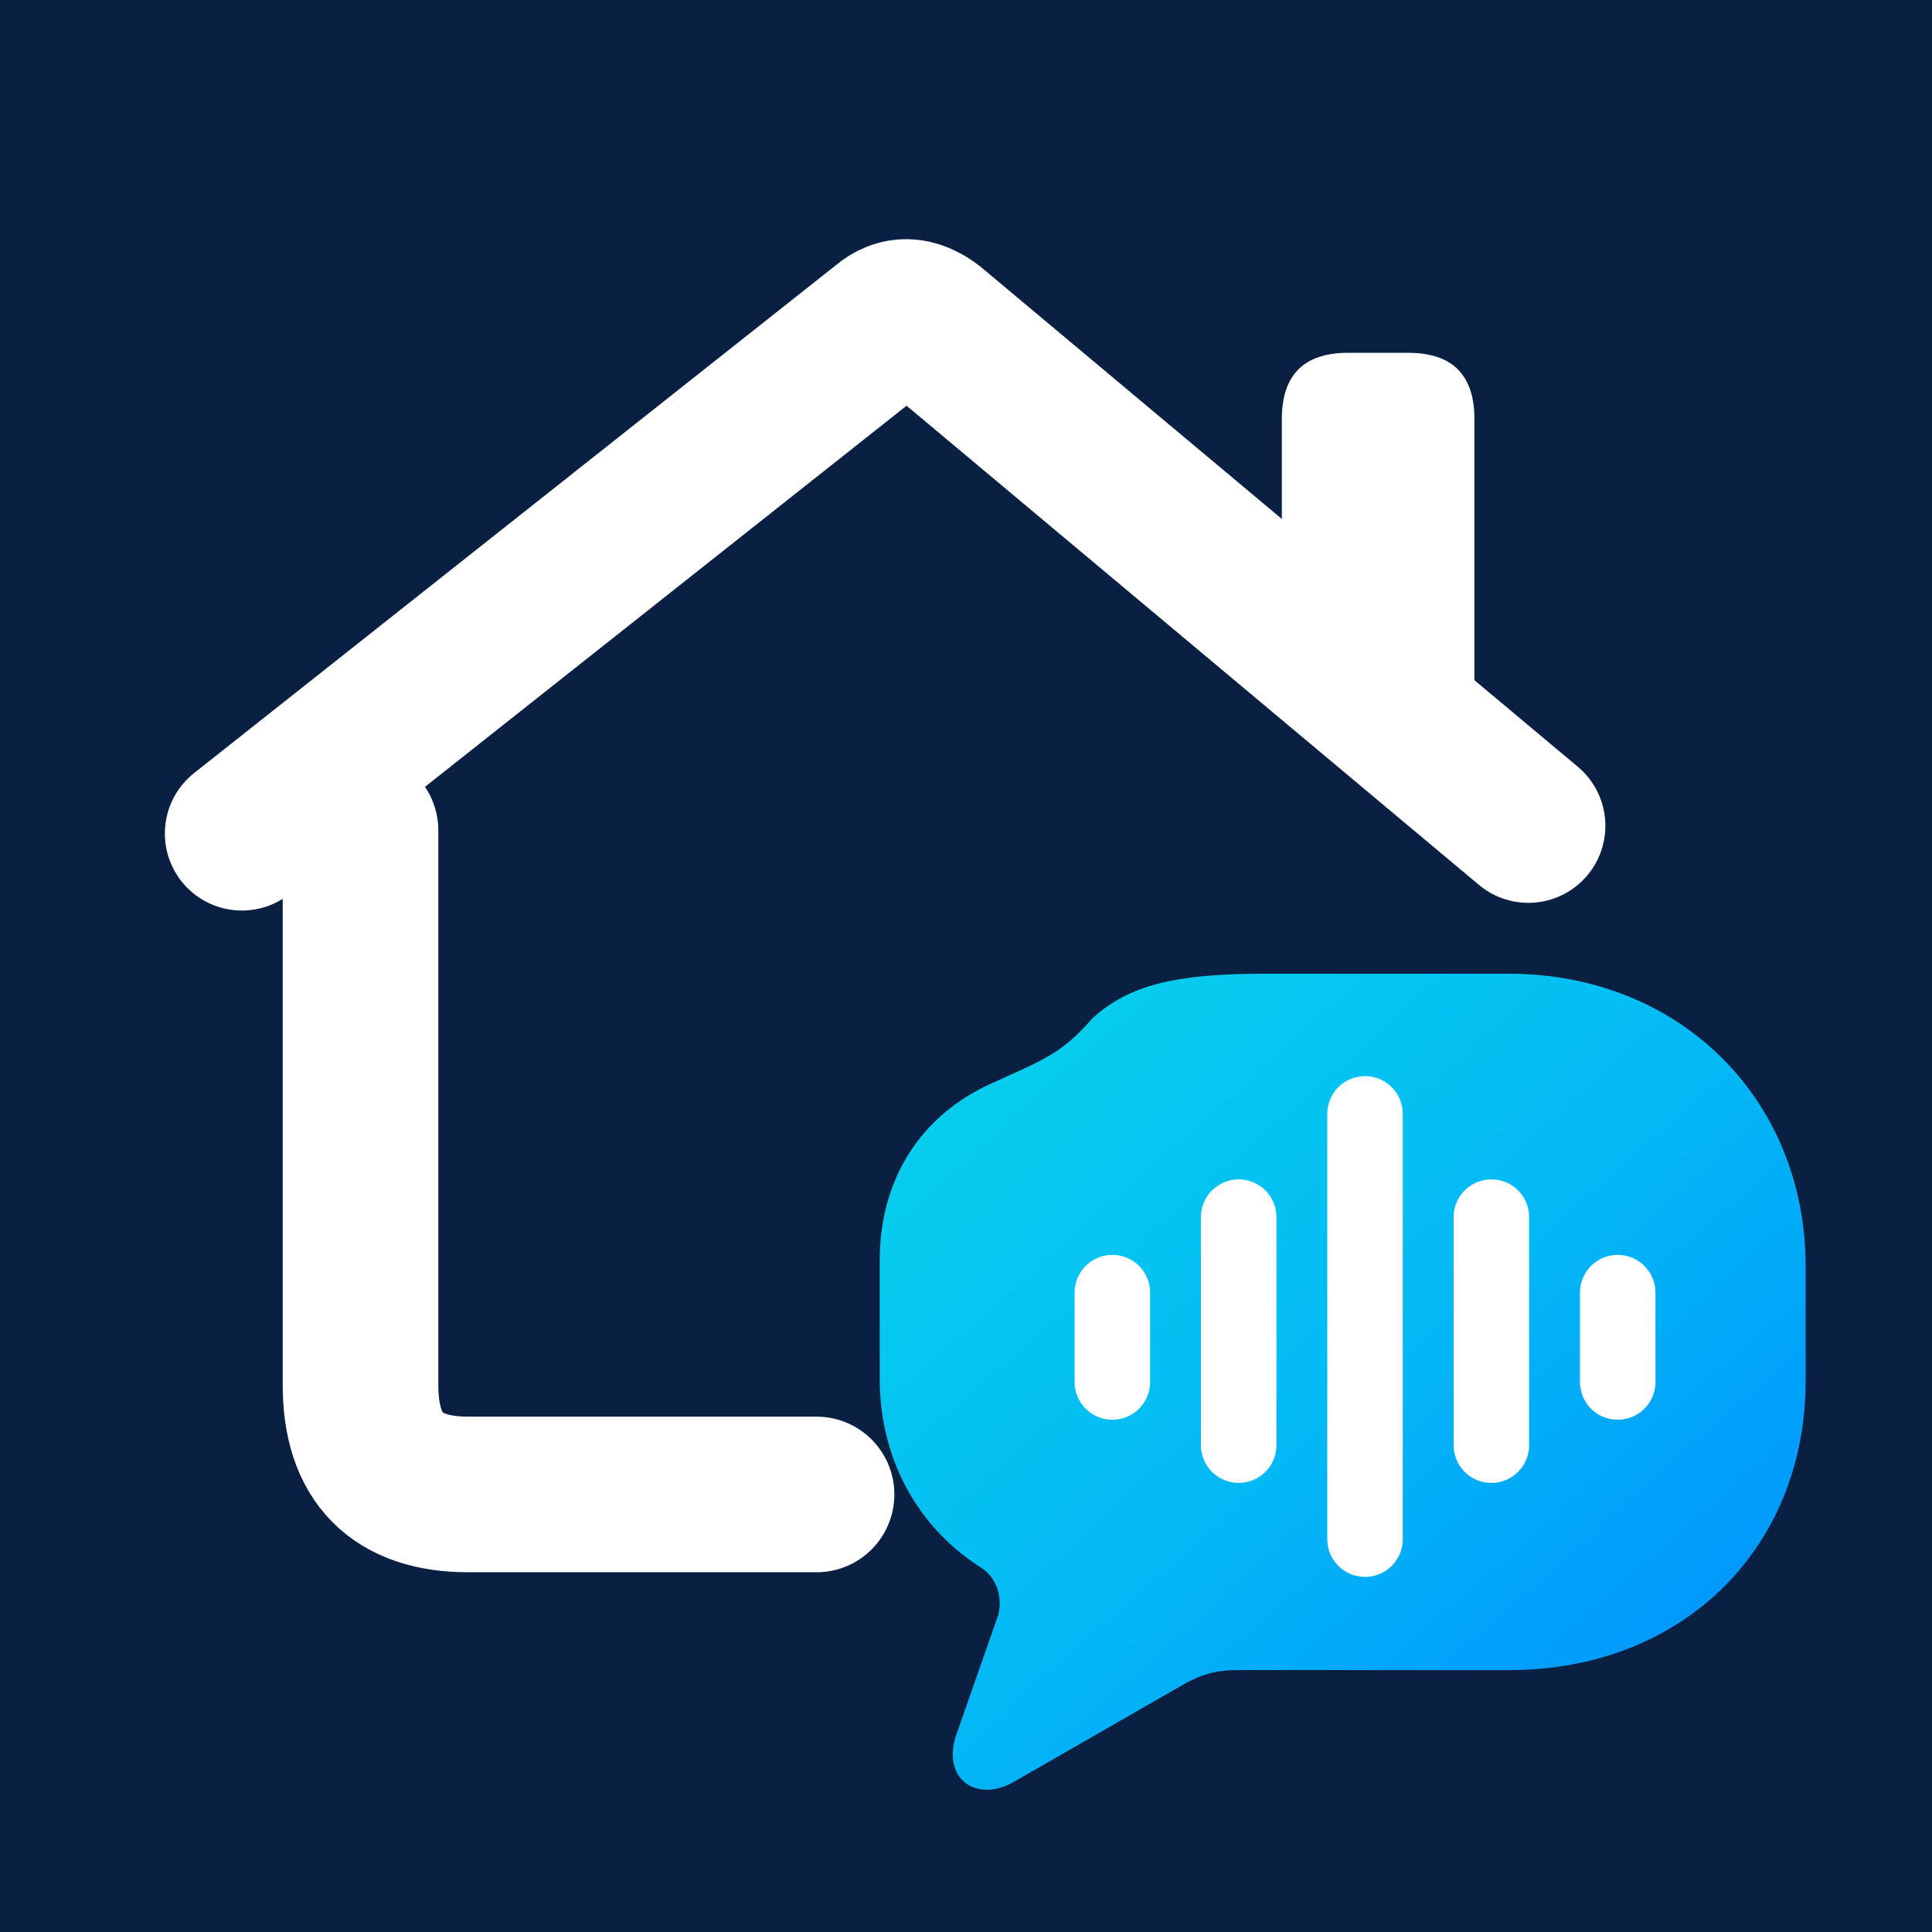
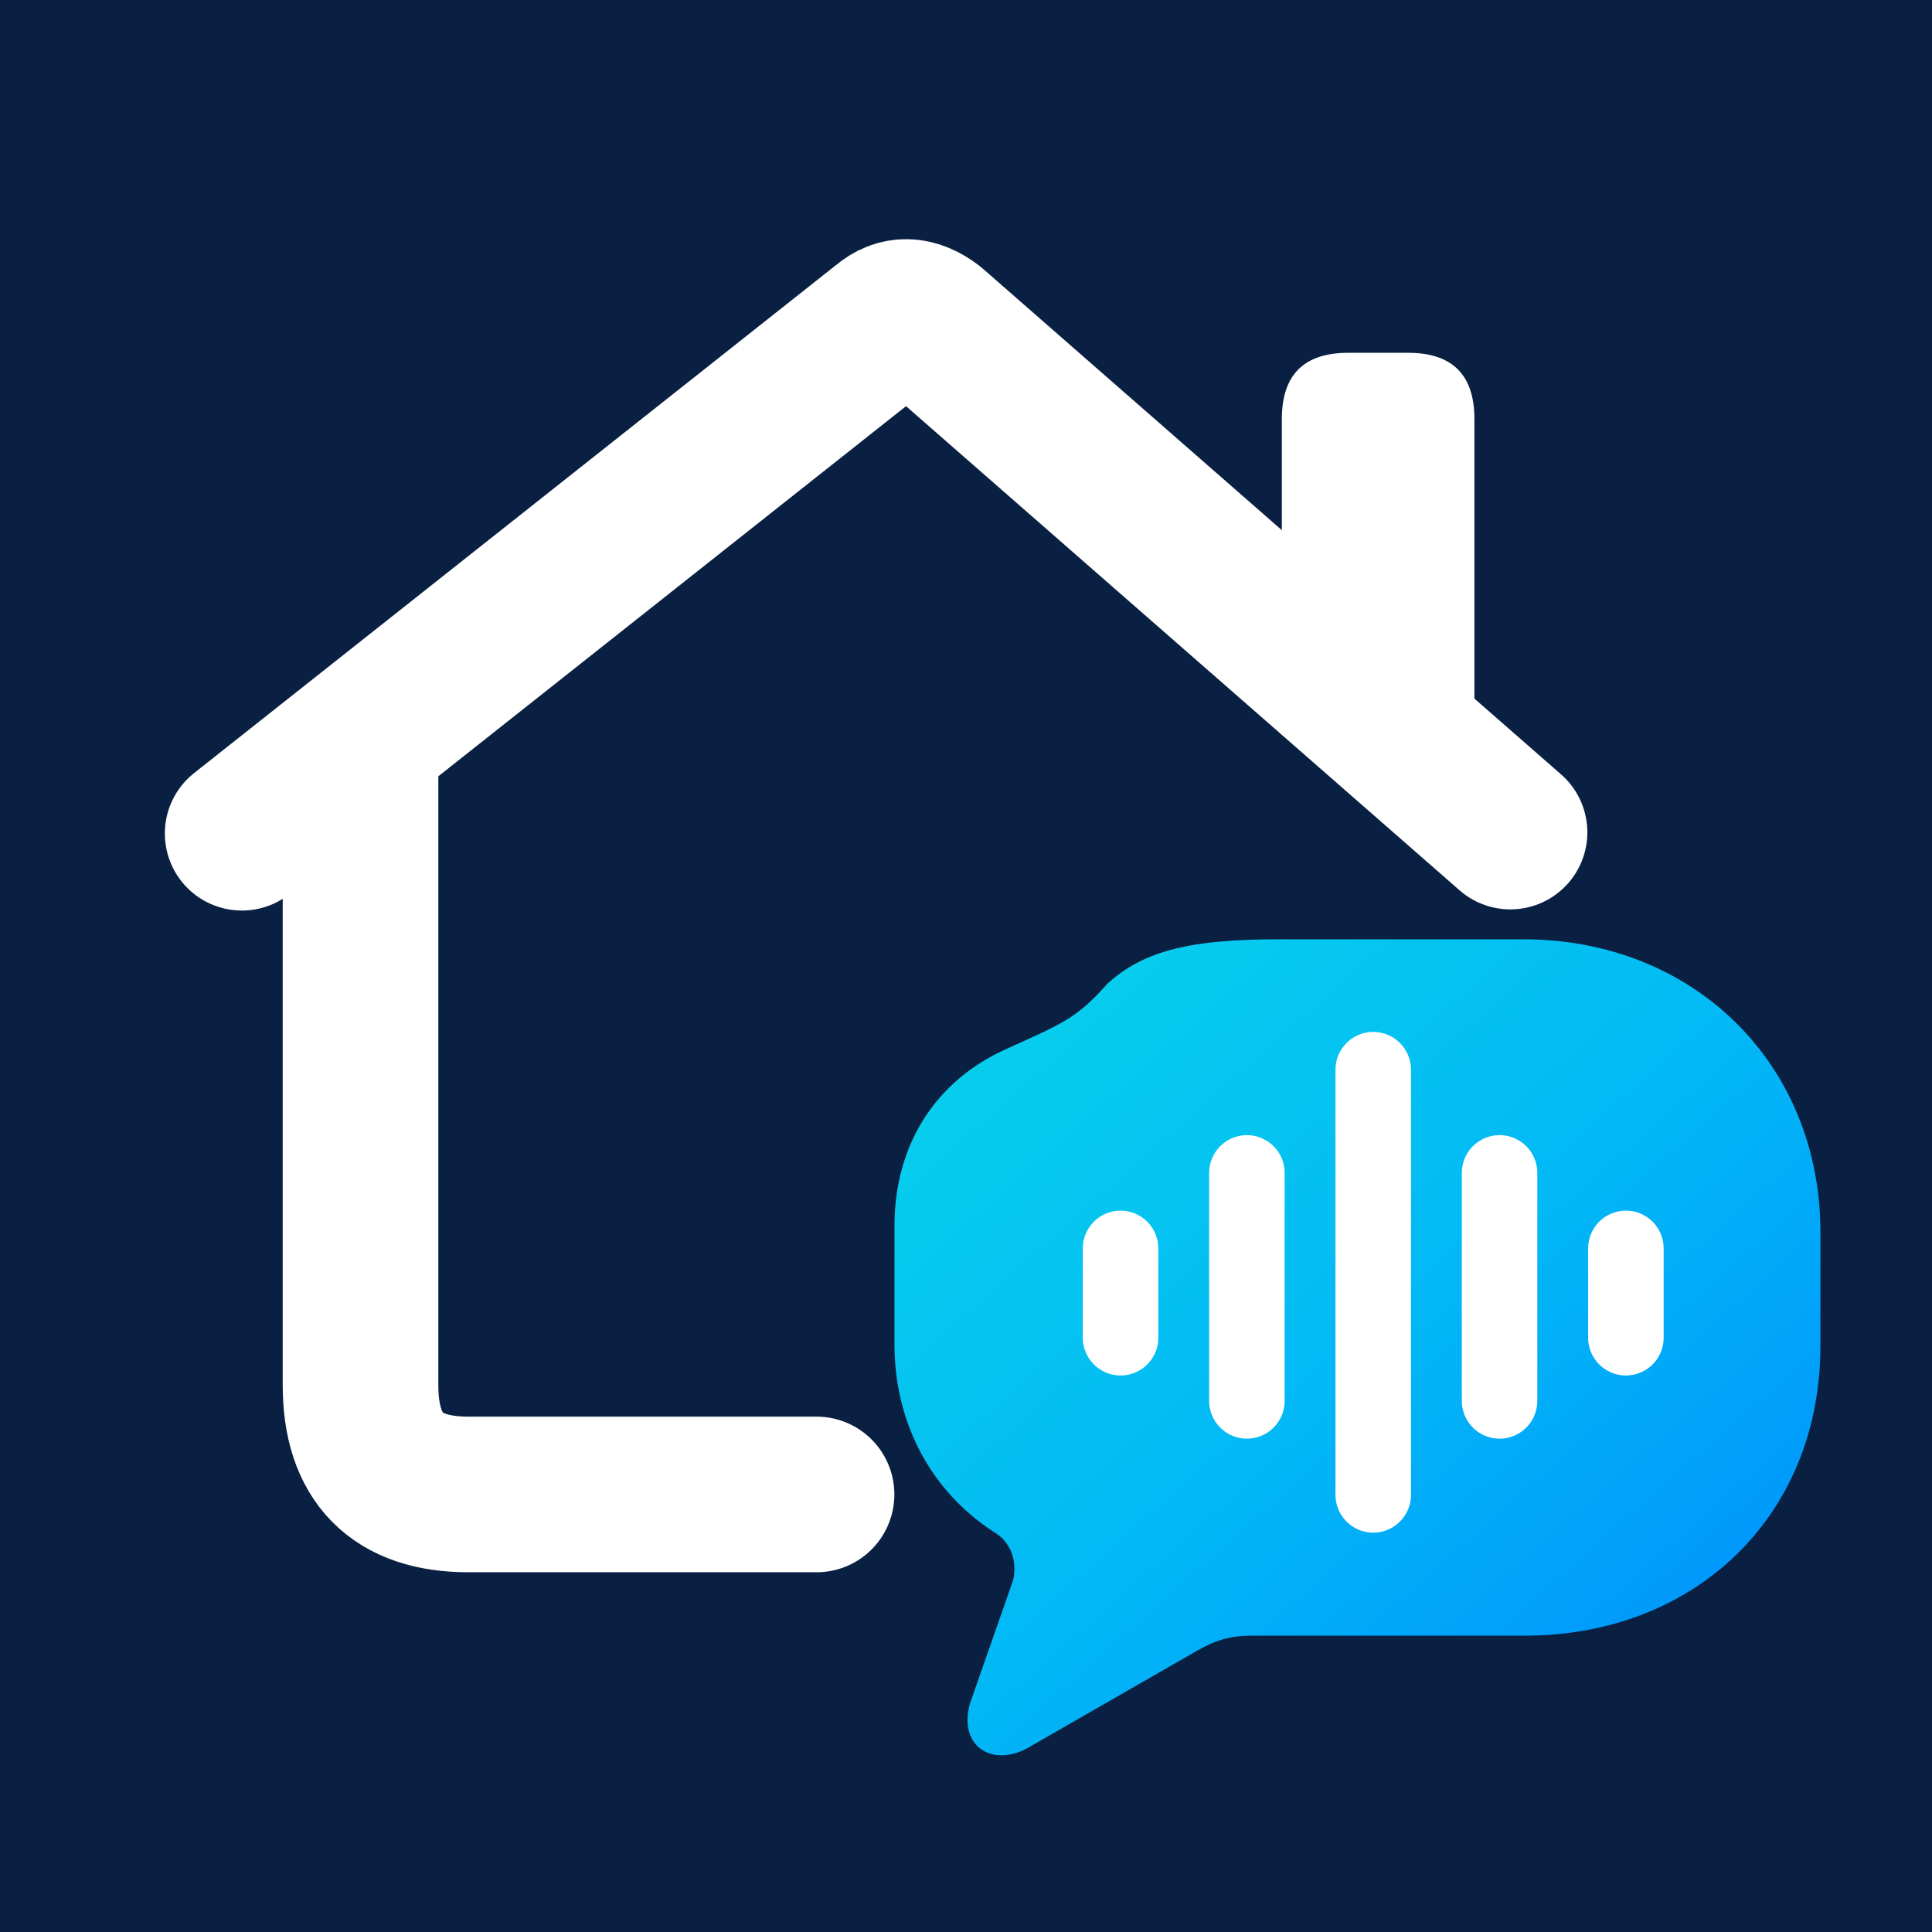
- <svg xmlns="http://www.w3.org/2000/svg" width="1254" height="1254" viewBox="0 0 1254 1254" role="img" aria-labelledby="title desc">
-   <defs>
-     <linearGradient id="voiceGradient" x1="0" y1="0" x2="1" y2="1" gradientUnits="objectBoundingBox">
-       <stop offset="0" stop-color="#08D4EA" />
-       <stop offset="0.5" stop-color="#02B9F5" />
-       <stop offset="1" stop-color="#008AFF" />
+ <svg xmlns="http://www.w3.org/2000/svg" width="1254" height="1254" viewBox="0 0 1254 1254" role="img" aria-labelledby="title desc" version="1.1" id="svg11">
+   <defs id="defs3">
+     <linearGradient id="voiceGradient" x1="536.037" y1="673.222" x2="1100.237" y2="1237.422" gradientUnits="userSpaceOnUse" gradientTransform="matrix(1.065225,0,0,0.9387686,9.572519,-22.33588)">
+       <stop offset="0" stop-color="#08D4EA" id="stop1" />
+       <stop offset="0.5" stop-color="#02B9F5" id="stop2" />
+       <stop offset="1" stop-color="#008AFF" id="stop3" />
    </linearGradient>
  </defs>
-   <rect width="1254" height="1254" fill="#0A2042" />
-   <path d="M 875 229 H 914 Q 957 229 957 272 V 456 H 832 V 272 Q 832 229 875 229 Z" fill="#FFFFFF" />
-   <path d="M 157 541 L 574 211 Q 588 199 605 212 L 992 536" fill="none" stroke="#FFFFFF" stroke-width="100" stroke-linecap="round" stroke-linejoin="round" />
-   <path d="M 234 539 V 899 Q 234 970 304 970 H 530" fill="none" stroke="#FFFFFF" stroke-width="101" stroke-linecap="round" stroke-linejoin="round" />
-   <path d="M 821 632     H 979     C 1091 632 1172 714 1172 822     V 896     C 1172 1006 1091 1084 980 1084     H 803     C 789 1084 779 1087 767 1094     L 659 1156     C 636 1170 612 1157 620 1128     L 648 1048     C 651 1035 646 1023 636 1017     C 594 990 571 945 571 895     V 818     C 571 766 597 724 644 703     C 677 688 689 684 709 661     C 733 639 764 632 821 632 Z" fill="url(#voiceGradient)" />
-   <g fill="none" stroke="#FFFFFF" stroke-width="49" stroke-linecap="round">
-     <path d="M 722 839 V 897" />
-     <path d="M 804 790 V 938" />
-     <path d="M 886 723 V 999" />
-     <path d="M 968 790 V 938" />
-     <path d="M 1050 839 V 897" />
+   <rect width="1254" height="1254" fill="#0A2042" id="rect3" />
+   <path d="M 875 229 H 914 Q 957 229 957 272 V 456 H 832 V 272 Q 832 229 875 229 Z" fill="#FFFFFF" id="path3" />
+   <path d="M 157,541 574,211 c 9.333,-8 19.667,-7.667 31,1 l 375.3,328.254" fill="none" stroke="#ffffff" stroke-width="100" stroke-linecap="round" stroke-linejoin="round" id="path4" />
+   <path d="M 234,484.756 234,899 c 0,47.333 23.333,71 70,71 h 226" fill="none" stroke="#ffffff" stroke-width="101" stroke-linecap="round" stroke-linejoin="round" id="path5" />
+   <path d="m 830.573,609.664 h 158 c 112,0 193,82 193,190 v 74 c 0,110 -81,188 -192,188 h -177 c -14,0 -24,3 -36,10 l -108,62 c -23,14 -47,1 -39,-28 l 28,-80 c 3,-13 -2,-25 -12,-31 -42,-27 -65,-72 -65,-122 v -77 c 0,-52 26,-94 73,-115 33,-15 45,-19 65,-42 24,-22 55,-29 112,-29 z" fill="url(#voiceGradient)" id="path6" style="fill:url(#voiceGradient)" />
+   <g fill="none" stroke="#ffffff" stroke-width="49" stroke-linecap="round" id="g11" transform="translate(5.318066,-28.71756)">
+     <path d="m 722,839 v 58" id="path7" />
+     <path d="M 804,790 V 938" id="path8" />
+     <path d="M 886,723 V 999" id="path9" />
+     <path d="M 968,790 V 938" id="path10" />
+     <path d="m 1050,839 v 58" id="path11" />
  </g>
</svg>
